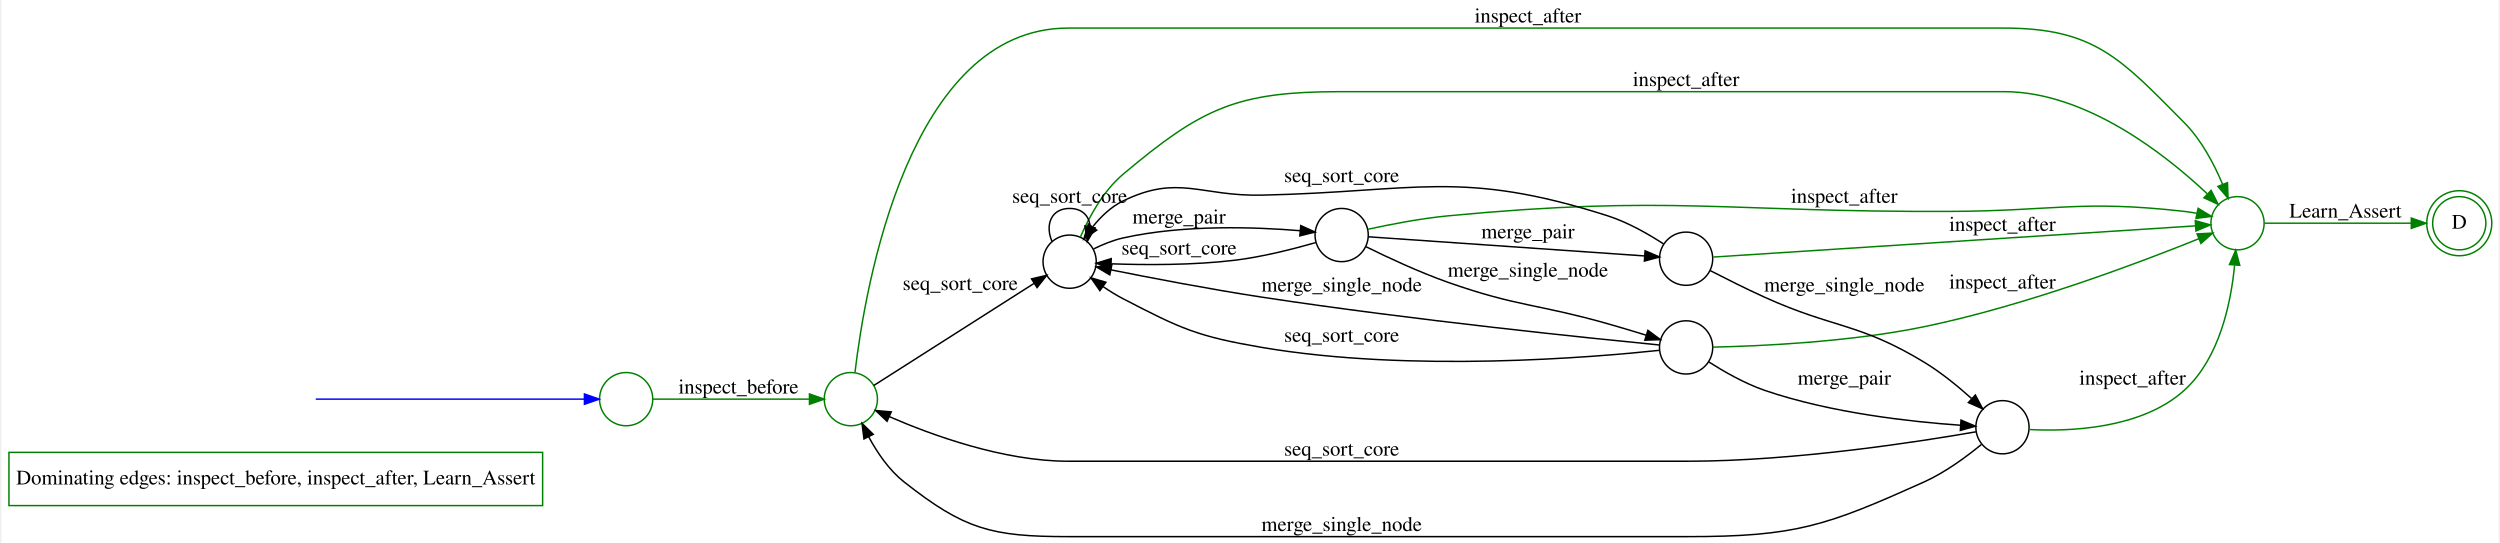
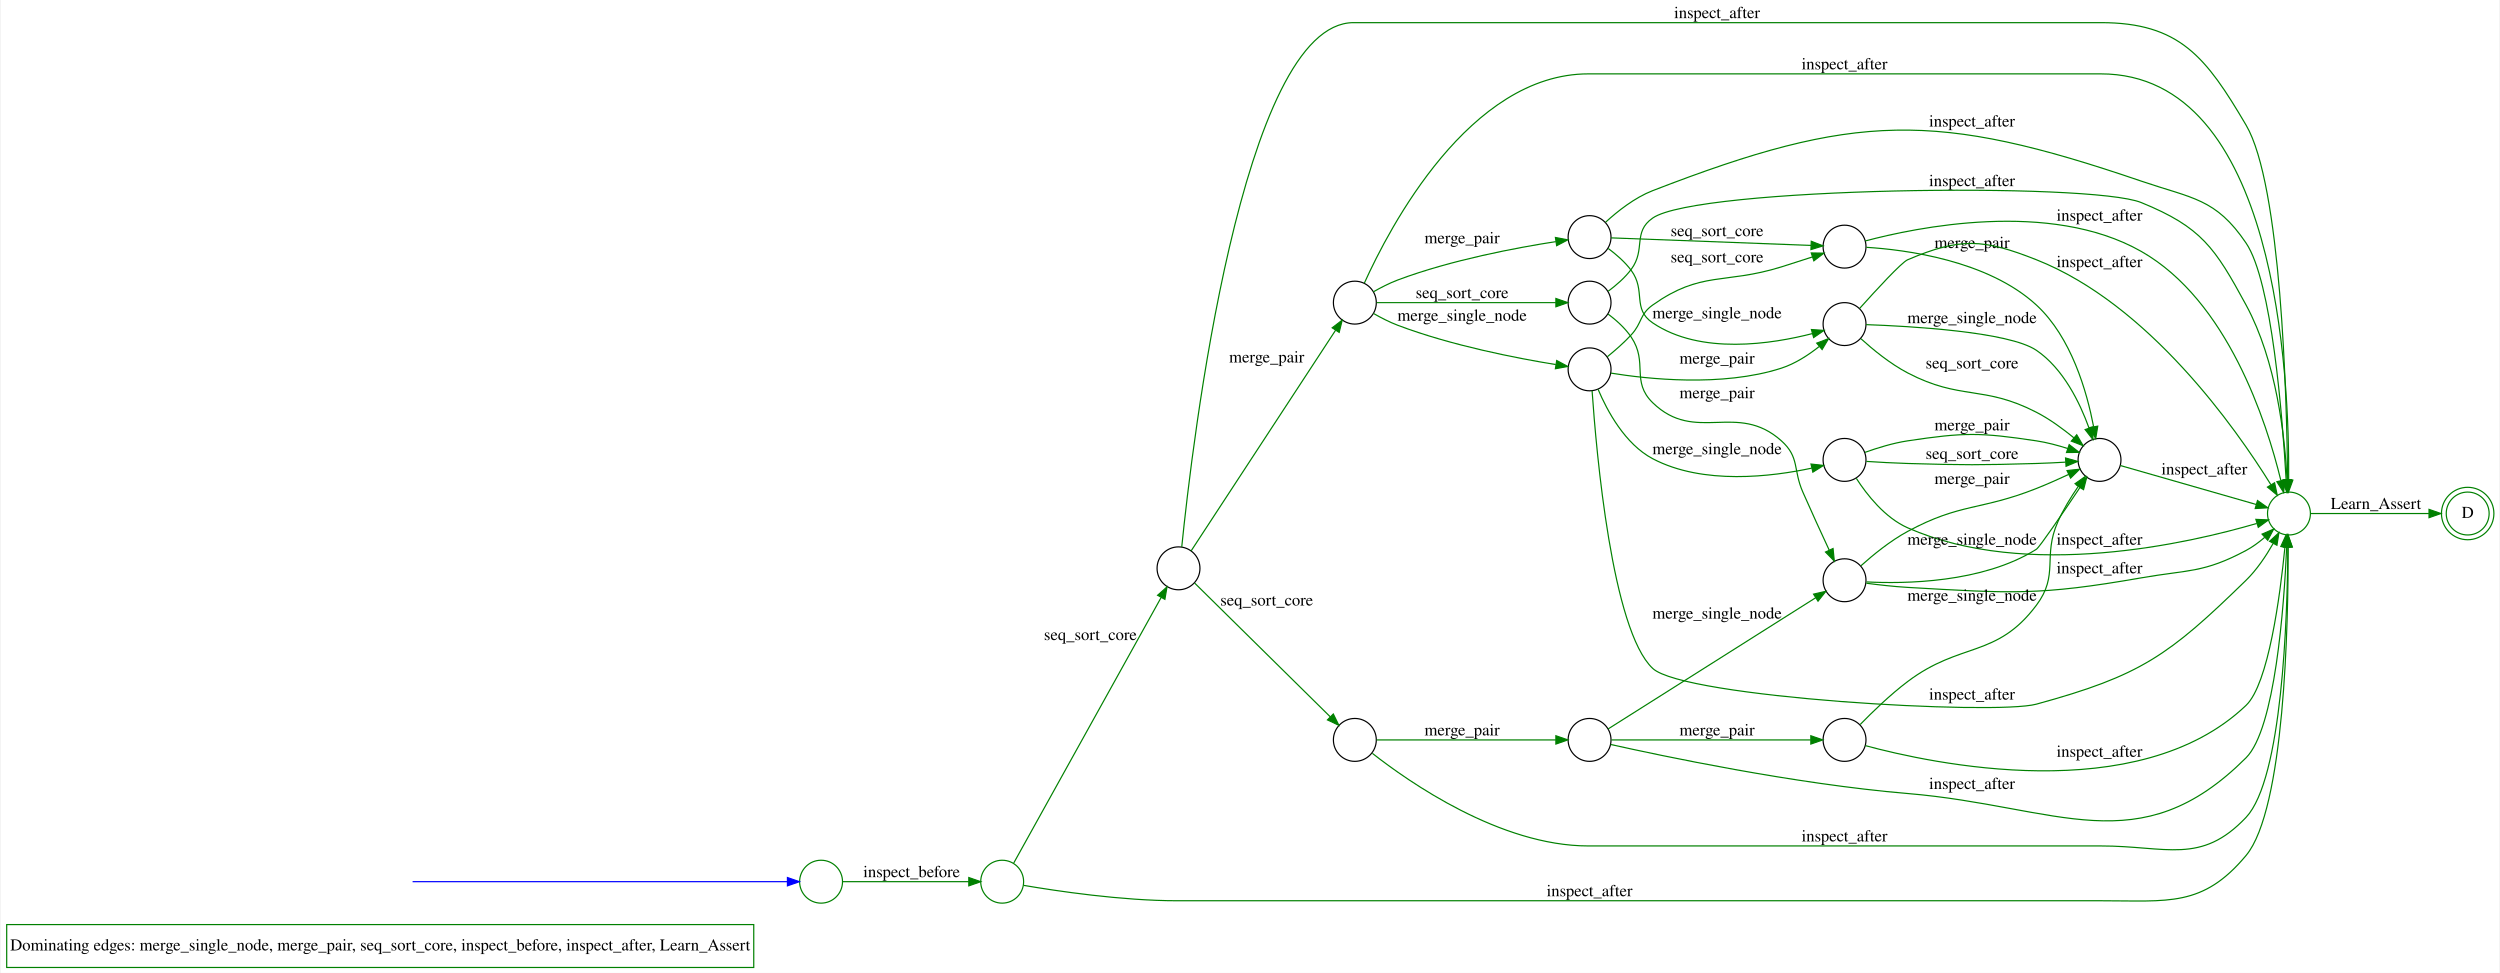
- <svg xmlns="http://www.w3.org/2000/svg" width="576pt" height="125pt" viewBox="0.00 0.00 576.00 125.23">
-   <g id="graph0" class="graph" transform="scale(0.341232 0.341232) rotate(0) translate(4 363)">
-     <polygon fill="white" stroke="white" points="-4,4 -4,-363 1684,-363 1684,4 -4,4" />
+ <svg xmlns="http://www.w3.org/2000/svg" width="576pt" height="224pt" viewBox="0.00 0.00 576.00 224.24">
+   <g id="graph0" class="graph" transform="scale(0.274809 0.274809) rotate(0) translate(4 812)">
+     <polygon fill="white" stroke="white" points="-4,4 -4,-812 2092,-812 2092,4 -4,4" />
    <g id="node1" class="node">
-       <polygon fill="none" stroke="green" points="361.5,-57 0.5,-57 0.5,-21 361.5,-21 361.5,-57" />
-       <text text-anchor="middle" x="181" y="-35.3" font-family="Times,serif" font-size="14.00">Dominating edges: inspect_before, inspect_after, Learn_Assert</text>
+       <polygon fill="none" stroke="green" points="627.5,-36 0.5,-36 0.5,-0 627.5,-0 627.5,-36" />
+       <text text-anchor="middle" x="314" y="-14.3" font-family="Times,serif" font-size="14.00">Dominating edges: merge_single_node, merge_pair, seq_sort_core, inspect_before, inspect_after, Learn_Assert</text>
    </g>
    <g id="node2" class="node">
-       <ellipse fill="none" stroke="green" cx="1658" cy="-212" rx="18" ry="18" />
-       <ellipse fill="none" stroke="green" cx="1658" cy="-212" rx="22" ry="22" />
-       <text text-anchor="middle" x="1658" y="-208.3" font-family="Times,serif" font-size="14.00">D</text>
+       <ellipse fill="none" stroke="green" cx="2066" cy="-381" rx="18" ry="18" />
+       <ellipse fill="none" stroke="green" cx="2066" cy="-381" rx="22" ry="22" />
+       <text text-anchor="middle" x="2066" y="-377.3" font-family="Times,serif" font-size="14.00">D</text>
    </g>
    <g id="node3" class="node">
-       <ellipse fill="none" stroke="green" cx="418" cy="-93" rx="18" ry="18" />
+       <ellipse fill="none" stroke="green" cx="684" cy="-72" rx="18" ry="18" />
+     </g>
+     <g id="node10" class="node">
+       <ellipse fill="none" stroke="green" cx="836" cy="-72" rx="18" ry="18" />
+     </g>
+     <g id="edge2" class="edge">
+       <path fill="none" stroke="green" d="M702.207,-72C728.09,-72 777.273,-72 807.974,-72" />
+       <polygon fill="green" stroke="green" points="807.994,-75.5 817.994,-72 807.994,-68.5 807.994,-75.5" />
+       <text text-anchor="middle" x="760" y="-75.8" font-family="Times,serif" font-size="14.00">inspect_before</text>
+     </g>
+     <g id="node4" class="node">
+       <ellipse fill="none" stroke="green" cx="1916" cy="-381" rx="18" ry="18" />
+     </g>
+     <g id="edge3" class="edge">
+       <path fill="none" stroke="green" d="M1934.27,-381C1958.55,-381 2003.2,-381 2033.49,-381" />
+       <polygon fill="green" stroke="green" points="2033.55,-384.5 2043.55,-381 2033.55,-377.5 2033.55,-384.5" />
+       <text text-anchor="middle" x="1989" y="-384.8" font-family="Times,serif" font-size="14.00">Learn_Assert</text>
    </g>
    <g id="node5" class="node">
-       <ellipse fill="none" stroke="green" cx="570" cy="-93" rx="18" ry="18" />
-     </g>
-     <g id="edge2" class="edge">
-       <path fill="none" stroke="green" d="M436.207,-93C462.09,-93 511.273,-93 541.974,-93" />
-       <polygon fill="green" stroke="green" points="541.994,-96.5 551.994,-93 541.994,-89.5 541.994,-96.5" />
-       <text text-anchor="middle" x="494" y="-96.8" font-family="Times,serif" font-size="14.00">inspect_before</text>
-     </g>
-     <g id="node4" class="node">
-       <ellipse fill="none" stroke="green" cx="1508" cy="-212" rx="18" ry="18" />
-     </g>
-     <g id="edge3" class="edge">
-       <path fill="none" stroke="green" d="M1526.27,-212C1550.55,-212 1595.2,-212 1625.49,-212" />
-       <polygon fill="green" stroke="green" points="1625.55,-215.5 1635.55,-212 1625.55,-208.5 1625.55,-215.5" />
-       <text text-anchor="middle" x="1581" y="-215.8" font-family="Times,serif" font-size="14.00">Learn_Assert</text>
+       <ellipse fill="none" stroke="black" cx="1757" cy="-426" rx="18" ry="18" />
+     </g>
+     <g id="edge4" class="edge">
+       <path fill="none" stroke="green" d="M1774.51,-421.269C1801.64,-413.491 1855.92,-397.934 1888.49,-388.598" />
+       <polygon fill="green" stroke="green" points="1889.6,-391.923 1898.24,-385.803 1887.67,-385.194 1889.6,-391.923" />
+       <text text-anchor="middle" x="1845" y="-413.8" font-family="Times,serif" font-size="14.00">inspect_after</text>
+     </g>
+     <g id="node6" class="node">
+       <ellipse fill="none" stroke="black" cx="1543" cy="-426" rx="18" ry="18" />
+     </g>
+     <g id="edge7" class="edge">
+       <path fill="none" stroke="green" d="M1552.85,-410.565C1561.75,-396.758 1576.88,-377.437 1596,-369 1696.51,-324.644 1832.63,-356.174 1888.95,-372.665" />
+       <polygon fill="green" stroke="green" points="1888.23,-376.103 1898.81,-375.641 1890.25,-369.402 1888.23,-376.103" />
+       <text text-anchor="middle" x="1757" y="-354.8" font-family="Times,serif" font-size="14.00">inspect_after</text>
    </g>
    <g id="edge5" class="edge">
-       <path fill="none" stroke="green" d="M572.789,-111.051C579.578,-168.603 609.118,-344 717,-344 717,-344 717,-344 1350,-344 1411.23,-344 1428.87,-323.464 1472,-280 1483.59,-268.32 1492.16,-252.014 1497.92,-238.297" />
-       <polygon fill="green" stroke="green" points="1501.22,-239.458 1501.62,-228.87 1494.71,-236.901 1501.22,-239.458" />
-       <text text-anchor="middle" x="1028" y="-347.8" font-family="Times,serif" font-size="14.00">inspect_after</text>
+       <path fill="none" stroke="green" d="M1560.1,-432.32C1570.23,-435.95 1583.67,-440.146 1596,-442 1643.47,-449.137 1656.53,-449.137 1704,-442 1712.77,-440.682 1722.09,-438.18 1730.39,-435.54" />
+       <polygon fill="green" stroke="green" points="1731.55,-438.843 1739.9,-432.32 1729.3,-432.213 1731.55,-438.843" />
+       <text text-anchor="middle" x="1650" y="-450.8" font-family="Times,serif" font-size="14.00">merge_pair</text>
+     </g>
+     <g id="edge6" class="edge">
+       <path fill="none" stroke="green" d="M1561.32,-424.75C1571.43,-424.083 1584.43,-423.333 1596,-423 1643.98,-421.617 1656.02,-421.617 1704,-423 1711.95,-423.229 1720.58,-423.655 1728.49,-424.116" />
+       <polygon fill="green" stroke="green" points="1728.48,-427.622 1738.68,-424.75 1728.91,-420.636 1728.48,-427.622" />
+       <text text-anchor="middle" x="1650" y="-426.8" font-family="Times,serif" font-size="14.00">seq_sort_core</text>
+     </g>
+     <g id="node7" class="node">
+       <ellipse fill="none" stroke="black" cx="1329" cy="-502" rx="18" ry="18" />
+     </g>
+     <g id="edge11" class="edge">
+       <path fill="none" stroke="green" d="M1331.11,-484.067C1334.69,-432.09 1347.82,-283.026 1382,-251 1408.22,-226.431 1669.34,-211.525 1704,-221 1791.64,-244.959 1814.96,-261.558 1880,-325 1889.05,-333.826 1896.79,-345.436 1902.68,-355.796" />
+       <polygon fill="green" stroke="green" points="1899.73,-357.695 1907.55,-364.842 1905.89,-354.378 1899.73,-357.695" />
+       <text text-anchor="middle" x="1650" y="-224.8" font-family="Times,serif" font-size="14.00">inspect_after</text>
+     </g>
+     <g id="edge8" class="edge">
+       <path fill="none" stroke="green" d="M1336.14,-485.259C1343.78,-467.164 1358.74,-439.271 1382,-427 1424.35,-404.663 1482.19,-411.949 1515.48,-419.095" />
+       <polygon fill="green" stroke="green" points="1514.84,-422.54 1525.37,-421.373 1516.41,-415.718 1514.84,-422.54" />
+       <text text-anchor="middle" x="1436" y="-430.8" font-family="Times,serif" font-size="14.00">merge_single_node</text>
+     </g>
+     <g id="node11" class="node">
+       <ellipse fill="none" stroke="black" cx="1543" cy="-605" rx="18" ry="18" />
+     </g>
+     <g id="edge10" class="edge">
+       <path fill="none" stroke="green" d="M1343.91,-512.594C1350.35,-517.805 1357.9,-524.38 1364,-531 1373.28,-541.071 1370.84,-548.074 1382,-556 1422.82,-584.983 1442.2,-573.109 1490,-588 1498.51,-590.651 1507.77,-593.643 1516.08,-596.37" />
+       <polygon fill="green" stroke="green" points="1515.05,-599.714 1525.64,-599.523 1517.24,-593.067 1515.05,-599.714" />
+       <text text-anchor="middle" x="1436" y="-591.8" font-family="Times,serif" font-size="14.00">seq_sort_core</text>
+     </g>
+     <g id="node12" class="node">
+       <ellipse fill="none" stroke="black" cx="1543" cy="-540" rx="18" ry="18" />
+     </g>
+     <g id="edge9" class="edge">
+       <path fill="none" stroke="green" d="M1346.88,-498.855C1376.64,-494.01 1440.04,-486.867 1490,-503 1501.51,-506.715 1512.65,-513.986 1521.65,-521.107" />
+       <polygon fill="green" stroke="green" points="1519.66,-524.006 1529.57,-527.766 1524.17,-518.65 1519.66,-524.006" />
+       <text text-anchor="middle" x="1436" y="-506.8" font-family="Times,serif" font-size="14.00">merge_pair</text>
+     </g>
+     <g id="node8" class="node">
+       <ellipse fill="none" stroke="black" cx="1132" cy="-558" rx="18" ry="18" />
+     </g>
+     <g id="edge15" class="edge">
+       <path fill="none" stroke="green" d="M1139.96,-574.37C1160.93,-620.801 1228.23,-750 1328,-750 1328,-750 1328,-750 1758,-750 1906.05,-750 1916.47,-495.378 1915.75,-409.154" />
+       <polygon fill="green" stroke="green" points="1919.25,-408.997 1915.61,-399.047 1912.25,-409.096 1919.25,-408.997" />
+       <text text-anchor="middle" x="1543" y="-753.8" font-family="Times,serif" font-size="14.00">inspect_after</text>
+     </g>
+     <g id="edge12" class="edge">
+       <path fill="none" stroke="green" d="M1147.57,-548.945C1153.7,-545.442 1161.02,-541.647 1168,-539 1213.03,-521.932 1268.29,-511.28 1300.68,-506.007" />
+       <polygon fill="green" stroke="green" points="1301.41,-509.436 1310.74,-504.424 1300.32,-502.521 1301.41,-509.436" />
+       <text text-anchor="middle" x="1222" y="-542.8" font-family="Times,serif" font-size="14.00">merge_single_node</text>
+     </g>
+     <g id="node13" class="node">
+       <ellipse fill="none" stroke="black" cx="1329" cy="-558" rx="18" ry="18" />
+     </g>
+     <g id="edge14" class="edge">
+       <path fill="none" stroke="green" d="M1150.3,-558C1184.27,-558 1259.91,-558 1300.69,-558" />
+       <polygon fill="green" stroke="green" points="1300.73,-561.5 1310.73,-558 1300.73,-554.5 1300.73,-561.5" />
+       <text text-anchor="middle" x="1222" y="-561.8" font-family="Times,serif" font-size="14.00">seq_sort_core</text>
+     </g>
+     <g id="node15" class="node">
+       <ellipse fill="none" stroke="black" cx="1329" cy="-613" rx="18" ry="18" />
+     </g>
+     <g id="edge13" class="edge">
+       <path fill="none" stroke="green" d="M1147.56,-567.076C1153.69,-570.582 1161.01,-574.374 1168,-577 1213.02,-593.911 1268.28,-604.178 1300.68,-609.207" />
+       <polygon fill="green" stroke="green" points="1300.33,-612.694 1310.74,-610.714 1301.37,-605.771 1300.33,-612.694" />
+       <text text-anchor="middle" x="1222" y="-607.8" font-family="Times,serif" font-size="14.00">merge_pair</text>
    </g>
    <g id="node9" class="node">
-       <ellipse fill="none" stroke="black" cx="718" cy="-186" rx="18" ry="18" />
-     </g>
-     <g id="edge4" class="edge">
-       <path fill="none" stroke="black" d="M585.533,-102.257C610.894,-118.412 663.427,-151.875 693.849,-171.253" />
-       <polygon fill="black" stroke="black" points="692.211,-174.36 702.526,-176.78 695.972,-168.456 692.211,-174.36" />
-       <text text-anchor="middle" x="644" y="-166.8" font-family="Times,serif" font-size="14.00">seq_sort_core</text>
-     </g>
-     <g id="node6" class="node">
-       <ellipse fill="none" stroke="black" cx="1349" cy="-74" rx="18" ry="18" />
-     </g>
-     <g id="edge8" class="edge">
-       <path fill="none" stroke="green" d="M1366.95,-72.458C1392.94,-71.072 1442.68,-72.43 1472,-99 1495.7,-120.48 1503.52,-157.65 1506.01,-183.468" />
-       <polygon fill="green" stroke="green" points="1502.54,-184.048 1506.78,-193.759 1509.52,-183.525 1502.54,-184.048" />
-       <text text-anchor="middle" x="1437" y="-102.8" font-family="Times,serif" font-size="14.00">inspect_after</text>
-     </g>
-     <g id="edge6" class="edge">
-       <path fill="none" stroke="black" d="M1334.78,-62.364C1324.78,-54.134 1310.35,-43.456 1296,-37 1229.44,-7.049 1208.99,-7.10543e-15 1136,-0 717,-0 717,-0 717,-0 664.998,-0 646.858,-4.831 606,-37 595.828,-45.009 587.82,-56.848 582.046,-67.58" />
-       <polygon fill="black" stroke="black" points="578.877,-66.092 577.548,-76.603 585.142,-69.215 578.877,-66.092" />
-       <text text-anchor="middle" x="902" y="-3.8" font-family="Times,serif" font-size="14.00">merge_single_node</text>
-     </g>
-     <g id="edge7" class="edge">
-       <path fill="none" stroke="black" d="M1331.03,-70.898C1295.16,-64.62 1208.93,-51 1136,-51 717,-51 717,-51 717,-51 673.116,-51 624.603,-68.741 596.015,-81.163" />
-       <polygon fill="black" stroke="black" points="594.474,-78.018 586.775,-85.297 597.332,-84.408 594.474,-78.018" />
-       <text text-anchor="middle" x="902" y="-54.8" font-family="Times,serif" font-size="14.00">seq_sort_core</text>
-     </g>
-     <g id="node7" class="node">
-       <ellipse fill="none" stroke="black" cx="1135" cy="-128" rx="18" ry="18" />
-     </g>
-     <g id="edge12" class="edge">
-       <path fill="none" stroke="green" d="M1153,-128.193C1182.44,-128.813 1244.66,-131.39 1296,-142 1365.02,-156.264 1442.93,-185.795 1481.93,-201.555" />
-       <polygon fill="green" stroke="green" points="1480.62,-204.8 1491.2,-205.339 1483.27,-198.319 1480.62,-204.8" />
-       <text text-anchor="middle" x="1349" y="-167.8" font-family="Times,serif" font-size="14.00">inspect_after</text>
-     </g>
-     <g id="edge10" class="edge">
-       <path fill="none" stroke="black" d="M1150.36,-118.158C1160.46,-111.712 1174.51,-103.648 1188,-99 1232.9,-83.528 1288.2,-77.59 1320.63,-75.34" />
-       <polygon fill="black" stroke="black" points="1320.95,-78.827 1330.71,-74.71 1320.51,-71.841 1320.95,-78.827" />
-       <text text-anchor="middle" x="1242" y="-102.8" font-family="Times,serif" font-size="14.00">merge_pair</text>
-     </g>
-     <g id="edge9" class="edge">
-       <path fill="none" stroke="black" d="M1116.86,-129.64C1072.37,-133.984 949.582,-146.521 848,-162 812.57,-167.399 771.968,-175.226 745.931,-180.458" />
-       <polygon fill="black" stroke="black" points="745.156,-177.044 736.05,-182.46 746.546,-183.904 745.156,-177.044" />
-       <text text-anchor="middle" x="902" y="-165.8" font-family="Times,serif" font-size="14.00">merge_single_node</text>
-     </g>
-     <g id="edge11" class="edge">
-       <path fill="none" stroke="black" d="M1117.07,-126.033C1072.58,-121.287 948.831,-110.815 848,-128 804.352,-135.439 793.296,-140.595 754,-161 749.514,-163.329 744.954,-166.175 740.672,-169.1" />
-       <polygon fill="black" stroke="black" points="738.448,-166.389 732.386,-175.078 742.544,-172.065 738.448,-166.389" />
-       <text text-anchor="middle" x="902" y="-131.8" font-family="Times,serif" font-size="14.00">seq_sort_core</text>
-     </g>
-     <g id="node8" class="node">
-       <ellipse fill="none" stroke="black" cx="902" cy="-204" rx="18" ry="18" />
+       <ellipse fill="none" stroke="black" cx="984" cy="-335" rx="18" ry="18" />
+     </g>
+     <g id="edge18" class="edge">
+       <path fill="none" stroke="green" d="M986.716,-352.954C995.295,-437.632 1036.9,-793 1131,-793 1131,-793 1131,-793 1758,-793 1824.34,-793 1846.36,-764.176 1880,-707 1909.46,-656.939 1914.19,-479.515 1914.9,-409.609" />
+       <polygon fill="green" stroke="green" points="1918.4,-409.377 1914.98,-399.349 1911.4,-409.321 1918.4,-409.377" />
+       <text text-anchor="middle" x="1436" y="-796.8" font-family="Times,serif" font-size="14.00">inspect_after</text>
    </g>
    <g id="edge16" class="edge">
-       <path fill="none" stroke="green" d="M919.813,-207.924C934.128,-211.061 955.288,-215.218 974,-217 1124.44,-231.328 1162.88,-219.333 1314,-220 1384.22,-220.31 1402.22,-227.873 1472,-220 1474.75,-219.69 1477.6,-219.246 1480.43,-218.725" />
-       <polygon fill="green" stroke="green" points="1481.35,-222.109 1490.4,-216.598 1479.89,-215.263 1481.35,-222.109" />
-       <text text-anchor="middle" x="1242" y="-225.8" font-family="Times,serif" font-size="14.00">inspect_after</text>
-     </g>
-     <g id="edge13" class="edge">
-       <path fill="none" stroke="black" d="M918.479,-196.101C932.656,-189.091 954.36,-178.915 974,-172 1020.77,-155.531 1034.29,-157.517 1082,-144 1090.53,-141.584 1099.79,-138.789 1108.11,-136.218" />
-       <polygon fill="black" stroke="black" points="1109.16,-139.555 1117.66,-133.233 1107.07,-132.874 1109.16,-139.555" />
-       <text text-anchor="middle" x="1028" y="-175.8" font-family="Times,serif" font-size="14.00">merge_single_node</text>
-     </g>
-     <g id="edge15" class="edge">
-       <path fill="none" stroke="black" d="M884.553,-198.942C870.285,-194.825 848.997,-189.329 830,-187 801.562,-183.513 768.717,-183.739 746.176,-184.541" />
-       <polygon fill="black" stroke="black" points="745.847,-181.052 736.003,-184.968 746.14,-188.046 745.847,-181.052" />
-       <text text-anchor="middle" x="792" y="-190.8" font-family="Times,serif" font-size="14.00">seq_sort_core</text>
-     </g>
-     <g id="node10" class="node">
-       <ellipse fill="none" stroke="black" cx="1135" cy="-188" rx="18" ry="18" />
-     </g>
-     <g id="edge14" class="edge">
-       <path fill="none" stroke="black" d="M919.986,-202.823C959.701,-200.073 1058.9,-193.202 1107,-189.87" />
-       <polygon fill="black" stroke="black" points="1107.25,-193.361 1116.99,-189.178 1106.77,-186.378 1107.25,-193.361" />
-       <text text-anchor="middle" x="1028" y="-201.8" font-family="Times,serif" font-size="14.00">merge_pair</text>
+       <path fill="none" stroke="green" d="M994.579,-349.632C1019.38,-387.513 1085.84,-489.026 1115.89,-534.914" />
+       <polygon fill="green" stroke="green" points="1112.98,-536.865 1121.39,-543.314 1118.84,-533.031 1112.98,-536.865" />
+       <text text-anchor="middle" x="1058" y="-507.8" font-family="Times,serif" font-size="14.00">merge_pair</text>
+     </g>
+     <g id="node17" class="node">
+       <ellipse fill="none" stroke="black" cx="1132" cy="-191" rx="18" ry="18" />
+     </g>
+     <g id="edge17" class="edge">
+       <path fill="none" stroke="green" d="M997.448,-322.723C1022.88,-297.642 1080.95,-240.363 1111.46,-210.274" />
+       <polygon fill="green" stroke="green" points="1113.92,-212.76 1118.58,-203.246 1109.01,-207.777 1113.92,-212.76" />
+       <text text-anchor="middle" x="1058" y="-303.8" font-family="Times,serif" font-size="14.00">seq_sort_core</text>
+     </g>
+     <g id="edge20" class="edge">
+       <path fill="none" stroke="green" d="M854.016,-68.915C881.185,-64.266 936.082,-56 983,-56 983,-56 983,-56 1758,-56 1814.79,-56 1843.63,-50.385 1880,-94 1912.37,-132.81 1915.47,-288.116 1915.32,-352.654" />
+       <polygon fill="green" stroke="green" points="1911.82,-352.885 1915.27,-362.903 1918.82,-352.922 1911.82,-352.885" />
+       <text text-anchor="middle" x="1329" y="-59.8" font-family="Times,serif" font-size="14.00">inspect_after</text>
    </g>
    <g id="edge19" class="edge">
-       <path fill="none" stroke="green" d="M725.232,-202.582C730.924,-215.703 740.515,-233.649 754,-245 807.487,-290.022 831.086,-301 901,-301 901,-301 901,-301 1350,-301 1405.61,-301 1459.57,-258.223 1487.44,-231.982" />
-       <polygon fill="green" stroke="green" points="1490.16,-234.222 1494.91,-224.752 1485.29,-229.193 1490.16,-234.222" />
-       <text text-anchor="middle" x="1135" y="-304.8" font-family="Times,serif" font-size="14.00">inspect_after</text>
-     </g>
-     <g id="edge17" class="edge">
-       <path fill="none" stroke="black" d="M734.194,-194.611C740.173,-197.549 747.221,-200.476 754,-202 795.029,-211.226 844.138,-209.405 873.93,-206.934" />
-       <polygon fill="black" stroke="black" points="874.342,-210.411 883.981,-206.014 873.703,-203.441 874.342,-210.411" />
-       <text text-anchor="middle" x="792" y="-211.8" font-family="Times,serif" font-size="14.00">merge_pair</text>
-     </g>
-     <g id="edge18" class="edge">
-       <path fill="none" stroke="black" d="M706.076,-199.667C701.307,-210.656 705.281,-222 718,-222 726.744,-222 731.355,-216.638 731.834,-209.716" />
-       <polygon fill="black" stroke="black" points="735.229,-208.838 729.924,-199.667 728.352,-210.145 735.229,-208.838" />
-       <text text-anchor="middle" x="718" y="-225.8" font-family="Times,serif" font-size="14.00">seq_sort_core</text>
+       <path fill="none" stroke="green" d="M845.696,-87.664C870.192,-131.792 939.907,-257.374 969.476,-310.639" />
+       <polygon fill="green" stroke="green" points="966.436,-312.373 974.35,-319.418 972.556,-308.976 966.436,-312.373" />
+       <text text-anchor="middle" x="910" y="-274.8" font-family="Times,serif" font-size="14.00">seq_sort_core</text>
    </g>
    <g id="edge22" class="edge">
-       <path fill="none" stroke="green" d="M1153.4,-189.125C1212.67,-192.96 1407.07,-205.535 1479.49,-210.22" />
-       <polygon fill="green" stroke="green" points="1479.44,-213.724 1489.64,-210.877 1479.89,-206.739 1479.44,-213.724" />
-       <text text-anchor="middle" x="1349" y="-206.8" font-family="Times,serif" font-size="14.00">inspect_after</text>
-     </g>
-     <g id="edge20" class="edge">
-       <path fill="none" stroke="black" d="M1151.32,-179.95C1161.6,-174.647 1175.5,-167.663 1188,-162 1235.21,-140.617 1251.67,-144.851 1296,-118 1307.42,-111.082 1318.89,-101.706 1328.13,-93.386" />
-       <polygon fill="black" stroke="black" points="1330.67,-95.801 1335.63,-86.436 1325.92,-90.668 1330.67,-95.801" />
-       <text text-anchor="middle" x="1242" y="-165.8" font-family="Times,serif" font-size="14.00">merge_single_node</text>
+       <path fill="none" stroke="green" d="M1560.47,-609.781C1602.39,-620.946 1715.26,-644.623 1792,-601 1864.48,-559.802 1897.2,-458.074 1909.2,-408.73" />
+       <polygon fill="green" stroke="green" points="1912.66,-409.291 1911.51,-398.759 1905.84,-407.709 1912.66,-409.291" />
+       <text text-anchor="middle" x="1757" y="-626.8" font-family="Times,serif" font-size="14.00">inspect_after</text>
    </g>
    <g id="edge21" class="edge">
-       <path fill="none" stroke="black" d="M1119.7,-198.033C1109.64,-204.565 1095.59,-212.653 1082,-217 982.77,-248.752 952.162,-233.215 848,-231 806.194,-230.111 791.591,-245.315 754,-227 746.073,-223.138 739.24,-216.565 733.769,-209.8" />
-       <polygon fill="black" stroke="black" points="736.307,-207.338 727.589,-201.317 730.649,-211.461 736.307,-207.338" />
-       <text text-anchor="middle" x="902" y="-239.8" font-family="Times,serif" font-size="14.00">seq_sort_core</text>
-     </g>
-     <g id="node11" class="node" />
+       <path fill="none" stroke="green" d="M1561.3,-604.425C1593.48,-602.445 1662.95,-593.764 1704,-556 1733.32,-529.03 1746.41,-483.318 1752.03,-453.911" />
+       <polygon fill="green" stroke="green" points="1755.51,-454.332 1753.79,-443.879 1748.62,-453.128 1755.51,-454.332" />
+       <text text-anchor="middle" x="1650" y="-603.8" font-family="Times,serif" font-size="14.00">merge_pair</text>
+     </g>
+     <g id="edge25" class="edge">
+       <path fill="none" stroke="green" d="M1555.7,-553.186C1569.4,-568.46 1590.88,-591.822 1596,-594 1640.17,-612.786 1659.36,-611.651 1704,-594 1798.39,-556.674 1871.41,-452.626 1900.85,-405.16" />
+       <polygon fill="green" stroke="green" points="1903.93,-406.819 1906.15,-396.458 1897.96,-403.178 1903.93,-406.819" />
+       <text text-anchor="middle" x="1757" y="-587.8" font-family="Times,serif" font-size="14.00">inspect_after</text>
+     </g>
+     <g id="edge23" class="edge">
+       <path fill="none" stroke="green" d="M1561.11,-539.535C1597.46,-538.25 1680.98,-533.633 1704,-518 1726.57,-502.677 1740.46,-474.123 1748.14,-452.874" />
+       <polygon fill="green" stroke="green" points="1751.55,-453.713 1751.43,-443.119 1744.92,-451.48 1751.55,-453.713" />
+       <text text-anchor="middle" x="1650" y="-540.8" font-family="Times,serif" font-size="14.00">merge_single_node</text>
+     </g>
+     <g id="edge24" class="edge">
+       <path fill="none" stroke="green" d="M1556.73,-527.731C1566.71,-518.689 1581.33,-506.676 1596,-499 1640.47,-475.729 1659.39,-489.004 1704,-466 1715.16,-460.245 1726.35,-452.028 1735.48,-444.537" />
+       <polygon fill="green" stroke="green" points="1737.87,-447.098 1743.22,-437.953 1733.34,-441.766 1737.87,-447.098" />
+       <text text-anchor="middle" x="1650" y="-502.8" font-family="Times,serif" font-size="14.00">seq_sort_core</text>
+     </g>
+     <g id="edge27" class="edge">
+       <path fill="none" stroke="green" d="M1344.64,-567.575C1351.23,-572.464 1358.71,-578.881 1364,-586 1376.36,-602.628 1364.97,-617.194 1382,-629 1419.46,-654.971 1749.79,-659.2 1792,-642 1842.64,-621.363 1853.92,-604.067 1880,-556 1905.58,-508.861 1912.57,-445.462 1914.41,-409.342" />
+       <polygon fill="green" stroke="green" points="1917.92,-409.192 1914.84,-399.057 1910.93,-408.905 1917.92,-409.192" />
+       <text text-anchor="middle" x="1650" y="-655.8" font-family="Times,serif" font-size="14.00">inspect_after</text>
+     </g>
+     <g id="node14" class="node">
+       <ellipse fill="none" stroke="black" cx="1543" cy="-325" rx="18" ry="18" />
+     </g>
+     <g id="edge26" class="edge">
+       <path fill="none" stroke="green" d="M1344.54,-548.434C1351.28,-543.36 1358.9,-536.605 1364,-529 1378.32,-507.634 1363.56,-491.928 1382,-474 1417.9,-439.104 1452.73,-475.43 1490,-442 1505.42,-428.165 1499.67,-417.971 1508,-399 1515.16,-382.696 1523.5,-364.524 1530.13,-350.269" />
+       <polygon fill="green" stroke="green" points="1533.35,-351.638 1534.41,-341.096 1527.01,-348.677 1533.35,-351.638" />
+       <text text-anchor="middle" x="1436" y="-477.8" font-family="Times,serif" font-size="14.00">merge_pair</text>
+     </g>
+     <g id="edge30" class="edge">
+       <path fill="none" stroke="green" d="M1561.29,-322.501C1571.39,-321.168 1584.39,-319.668 1596,-319 1683.04,-313.995 1706.12,-311.979 1792,-327 1831.82,-333.965 1844.34,-330.966 1880,-350 1885.51,-352.938 1890.86,-356.907 1895.66,-361.023" />
+       <polygon fill="green" stroke="green" points="1893.42,-363.717 1903.14,-367.932 1898.17,-358.575 1893.42,-363.717" />
+       <text text-anchor="middle" x="1757" y="-330.8" font-family="Times,serif" font-size="14.00">inspect_after</text>
+     </g>
+     <g id="edge28" class="edge">
+       <path fill="none" stroke="green" d="M1561.4,-323.604C1592.55,-321.967 1658.78,-322.47 1704,-351 1706.68,-352.69 1726.31,-381.551 1740.67,-402.967" />
+       <polygon fill="green" stroke="green" points="1737.77,-404.937 1746.24,-411.305 1743.59,-401.046 1737.77,-404.937" />
+       <text text-anchor="middle" x="1650" y="-354.8" font-family="Times,serif" font-size="14.00">merge_single_node</text>
+     </g>
+     <g id="edge29" class="edge">
+       <path fill="none" stroke="green" d="M1556.78,-337.163C1566.8,-346.15 1581.43,-358.14 1596,-366 1640.53,-390.022 1656.96,-383.37 1704,-402 1713,-405.564 1722.68,-409.889 1731.21,-413.88" />
+       <polygon fill="green" stroke="green" points="1729.73,-417.052 1740.27,-418.186 1732.74,-410.731 1729.73,-417.052" />
+       <text text-anchor="middle" x="1650" y="-405.8" font-family="Times,serif" font-size="14.00">merge_pair</text>
+     </g>
+     <g id="edge33" class="edge">
+       <path fill="none" stroke="green" d="M1342.45,-625.495C1352.29,-634.529 1366.85,-646.135 1382,-652 1551.97,-717.775 1619.52,-718.892 1792,-660 1834.99,-645.321 1854.54,-645.621 1880,-608 1901.64,-576.025 1910.57,-462.524 1913.63,-409.14" />
+       <polygon fill="green" stroke="green" points="1917.14,-409.185 1914.19,-399.009 1910.15,-408.804 1917.14,-409.185" />
+       <text text-anchor="middle" x="1650" y="-705.8" font-family="Times,serif" font-size="14.00">inspect_after</text>
+     </g>
+     <g id="edge32" class="edge">
+       <path fill="none" stroke="green" d="M1346.99,-612.359C1383.66,-610.975 1470.49,-607.698 1514.87,-606.024" />
+       <polygon fill="green" stroke="green" points="1515.07,-609.519 1524.93,-605.644 1514.8,-602.524 1515.07,-609.519" />
+       <text text-anchor="middle" x="1436" y="-613.8" font-family="Times,serif" font-size="14.00">seq_sort_core</text>
+     </g>
+     <g id="edge31" class="edge">
+       <path fill="none" stroke="green" d="M1344.66,-603.444C1351.26,-598.559 1358.74,-592.141 1364,-585 1376.53,-567.991 1364.49,-552.832 1382,-541 1422.25,-513.793 1482.19,-523.296 1516.12,-532.047" />
+       <polygon fill="green" stroke="green" points="1515.2,-535.423 1525.77,-534.697 1517.05,-528.673 1515.2,-535.423" />
+       <text text-anchor="middle" x="1436" y="-544.8" font-family="Times,serif" font-size="14.00">merge_single_node</text>
+     </g>
+     <g id="node16" class="node">
+       <ellipse fill="none" stroke="black" cx="1329" cy="-191" rx="18" ry="18" />
+     </g>
+     <g id="edge36" class="edge">
+       <path fill="none" stroke="green" d="M1346.68,-187.174C1388.41,-177.824 1500.79,-153.997 1596,-146 1722.48,-135.377 1790.24,-86.263 1880,-176 1904.38,-200.376 1911.86,-302.479 1914.09,-352.767" />
+       <polygon fill="green" stroke="green" points="1910.6,-353.098 1914.5,-362.949 1917.6,-352.816 1910.6,-353.098" />
+       <text text-anchor="middle" x="1650" y="-149.8" font-family="Times,serif" font-size="14.00">inspect_after</text>
+     </g>
+     <g id="edge34" class="edge">
+       <path fill="none" stroke="green" d="M1344.57,-200.21C1380.73,-223.064 1474.8,-282.528 1518.75,-310.304" />
+       <polygon fill="green" stroke="green" points="1517,-313.341 1527.33,-315.725 1520.74,-307.424 1517,-313.341" />
+       <text text-anchor="middle" x="1436" y="-292.8" font-family="Times,serif" font-size="14.00">merge_single_node</text>
+     </g>
+     <g id="node18" class="node">
+       <ellipse fill="none" stroke="black" cx="1543" cy="-191" rx="18" ry="18" />
+     </g>
+     <g id="edge35" class="edge">
+       <path fill="none" stroke="green" d="M1347.35,-191C1384.17,-191 1470.36,-191 1514.66,-191" />
+       <polygon fill="green" stroke="green" points="1514.71,-194.5 1524.71,-191 1514.71,-187.5 1514.71,-194.5" />
+       <text text-anchor="middle" x="1436" y="-194.8" font-family="Times,serif" font-size="14.00">merge_pair</text>
+     </g>
+     <g id="edge38" class="edge">
+       <path fill="none" stroke="green" d="M1146.68,-179.728C1177.19,-155.779 1253.94,-102 1328,-102 1328,-102 1328,-102 1758,-102 1813.26,-102 1842.07,-85.811 1880,-126 1910.39,-158.2 1914.7,-293.347 1915.1,-352.767" />
+       <polygon fill="green" stroke="green" points="1911.6,-352.951 1915.14,-362.939 1918.6,-352.927 1911.6,-352.951" />
+       <text text-anchor="middle" x="1543" y="-105.8" font-family="Times,serif" font-size="14.00">inspect_after</text>
+     </g>
+     <g id="edge37" class="edge">
+       <path fill="none" stroke="green" d="M1150.3,-191C1184.27,-191 1259.91,-191 1300.69,-191" />
+       <polygon fill="green" stroke="green" points="1300.73,-194.5 1310.73,-191 1300.73,-187.5 1300.73,-194.5" />
+       <text text-anchor="middle" x="1222" y="-194.8" font-family="Times,serif" font-size="14.00">merge_pair</text>
+     </g>
+     <g id="edge40" class="edge">
+       <path fill="none" stroke="green" d="M1560.47,-186.198C1614.67,-171.506 1789.21,-133.225 1880,-220 1898.79,-237.961 1908.54,-311.576 1912.62,-352.763" />
+       <polygon fill="green" stroke="green" points="1909.16,-353.337 1913.58,-362.965 1916.13,-352.681 1909.16,-353.337" />
+       <text text-anchor="middle" x="1757" y="-176.8" font-family="Times,serif" font-size="14.00">inspect_after</text>
+     </g>
+     <g id="edge39" class="edge">
+       <path fill="none" stroke="green" d="M1556.12,-203.909C1566.25,-214.306 1581.33,-228.958 1596,-240 1640.57,-273.559 1670.51,-259.373 1704,-304 1723.28,-329.693 1709.04,-344.608 1722,-374 1726.57,-384.362 1733.11,-394.972 1739.24,-403.883" />
+       <polygon fill="green" stroke="green" points="1736.48,-406.047 1745.14,-412.156 1742.18,-401.982 1736.48,-406.047" />
+       <text text-anchor="middle" x="1650" y="-307.8" font-family="Times,serif" font-size="14.00">merge_single_node</text>
+     </g>
+     <g id="node19" class="node" />
    <g id="edge1" class="edge">
-       <path fill="none" stroke="blue" d="M208.047,-93C252.853,-93 344.092,-93 389.729,-93" />
-       <polygon fill="blue" stroke="blue" points="389.778,-96.5 399.778,-93 389.778,-89.5 389.778,-96.5" />
+       <path fill="none" stroke="blue" d="M341.171,-72C408.505,-72 587.248,-72 655.753,-72" />
+       <polygon fill="blue" stroke="blue" points="655.767,-75.5 665.767,-72 655.767,-68.5 655.767,-75.5" />
    </g>
  </g>
</svg>
